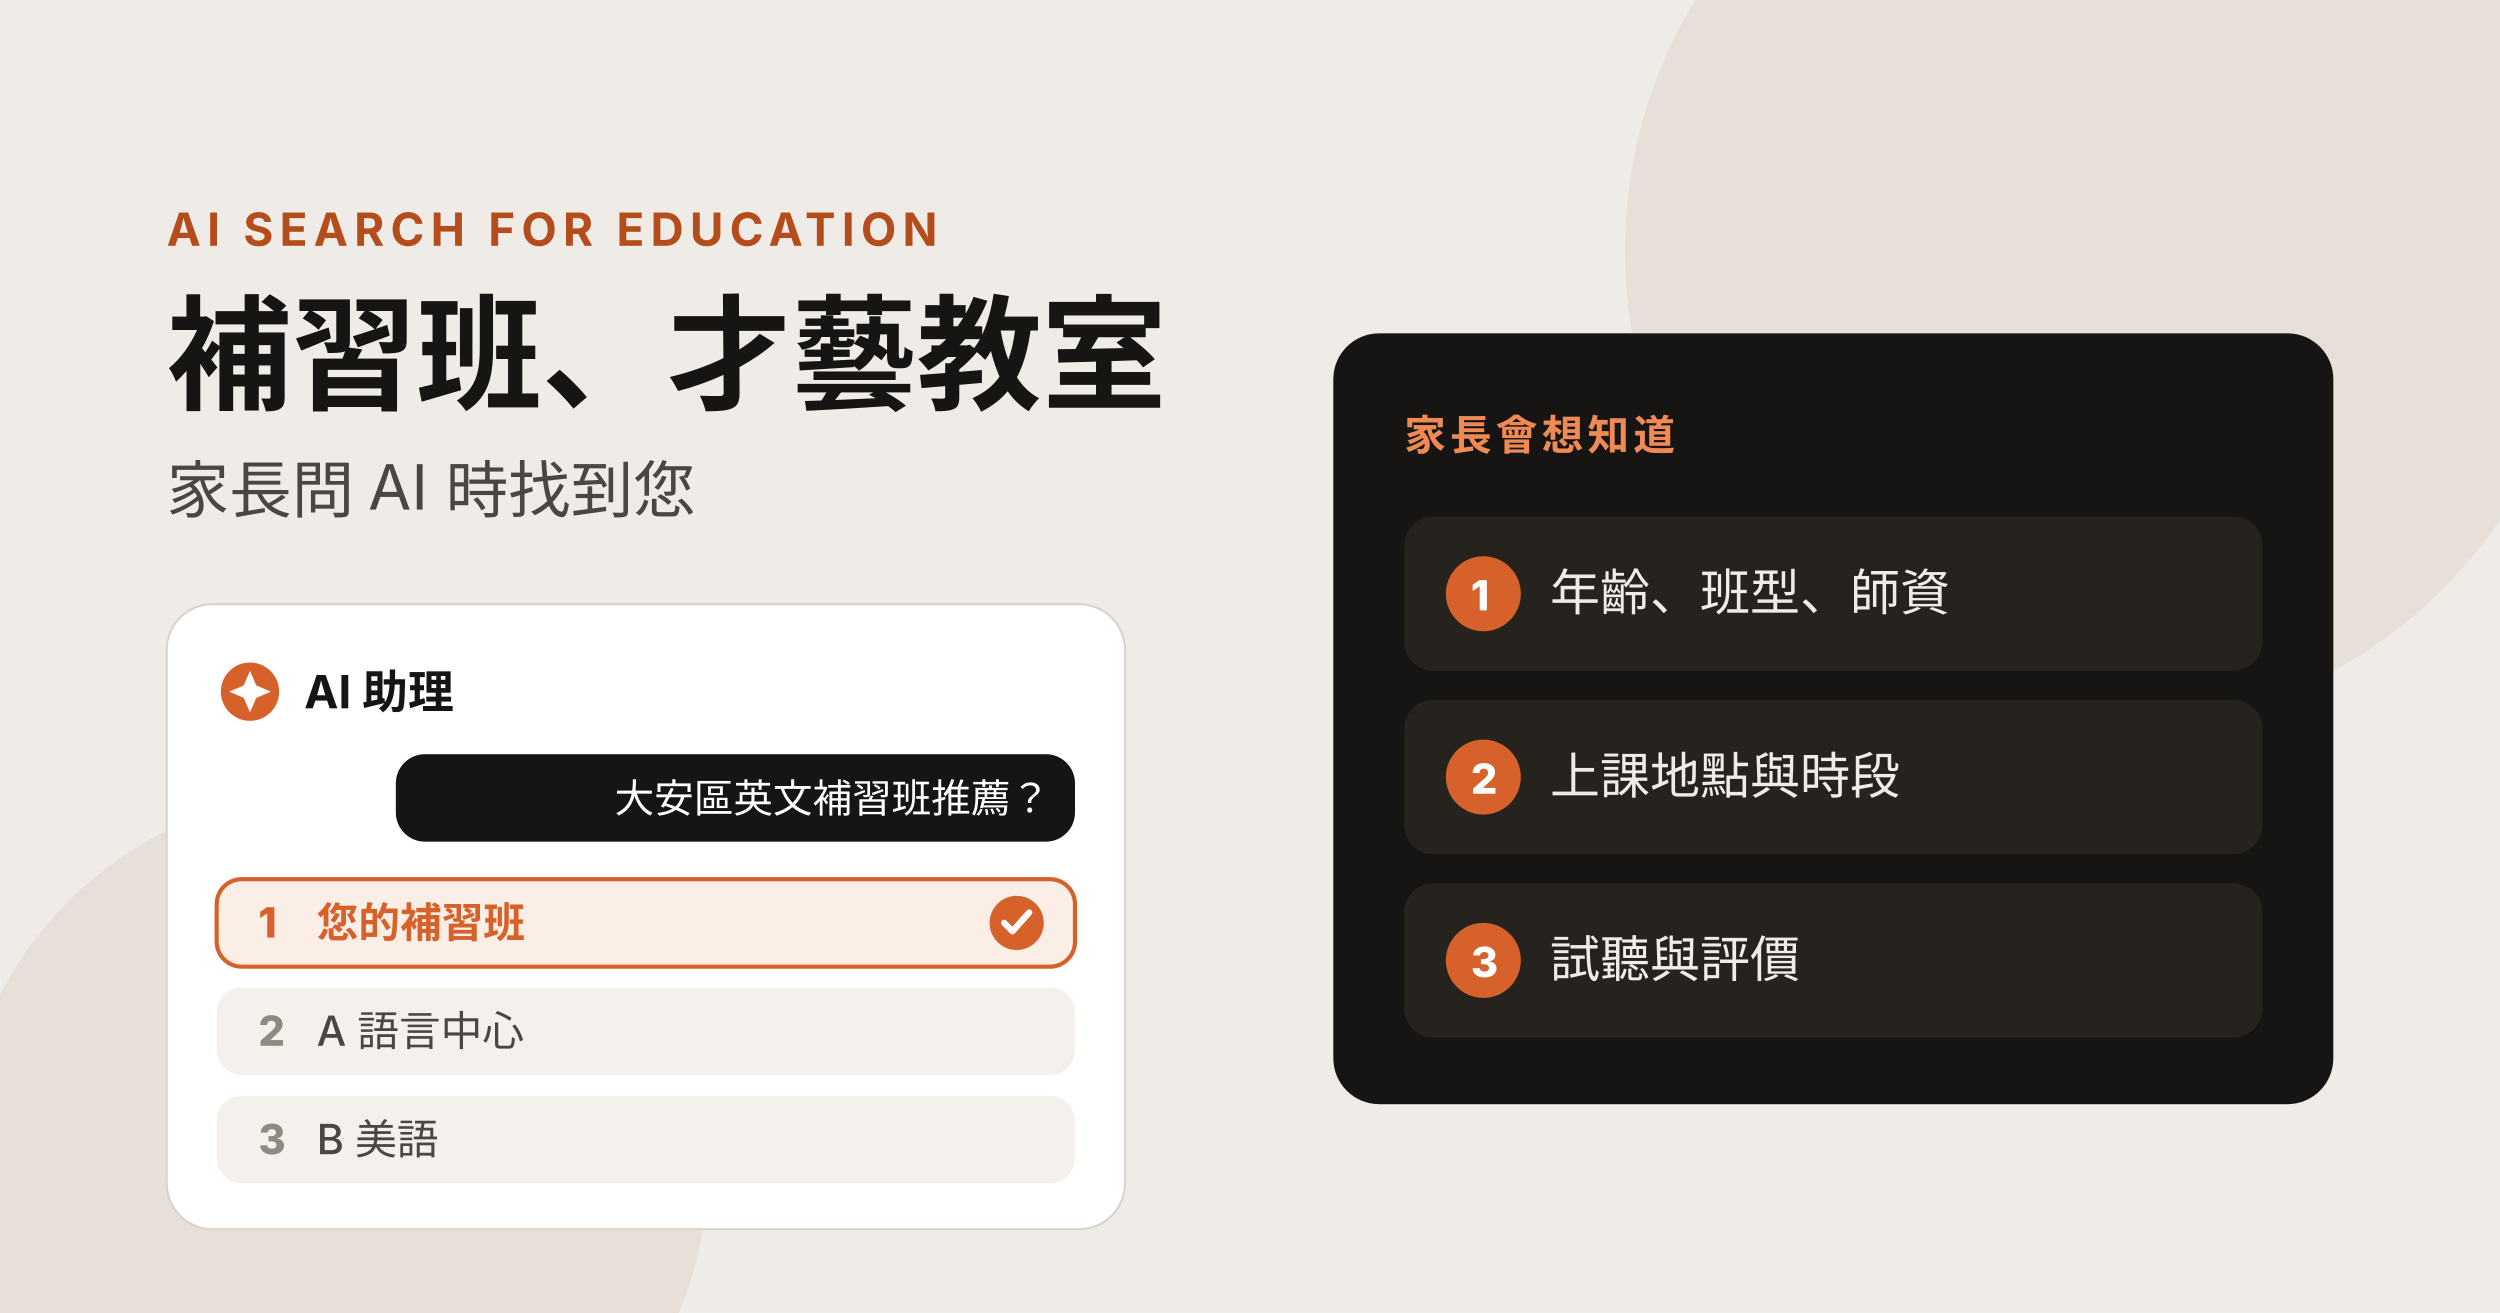
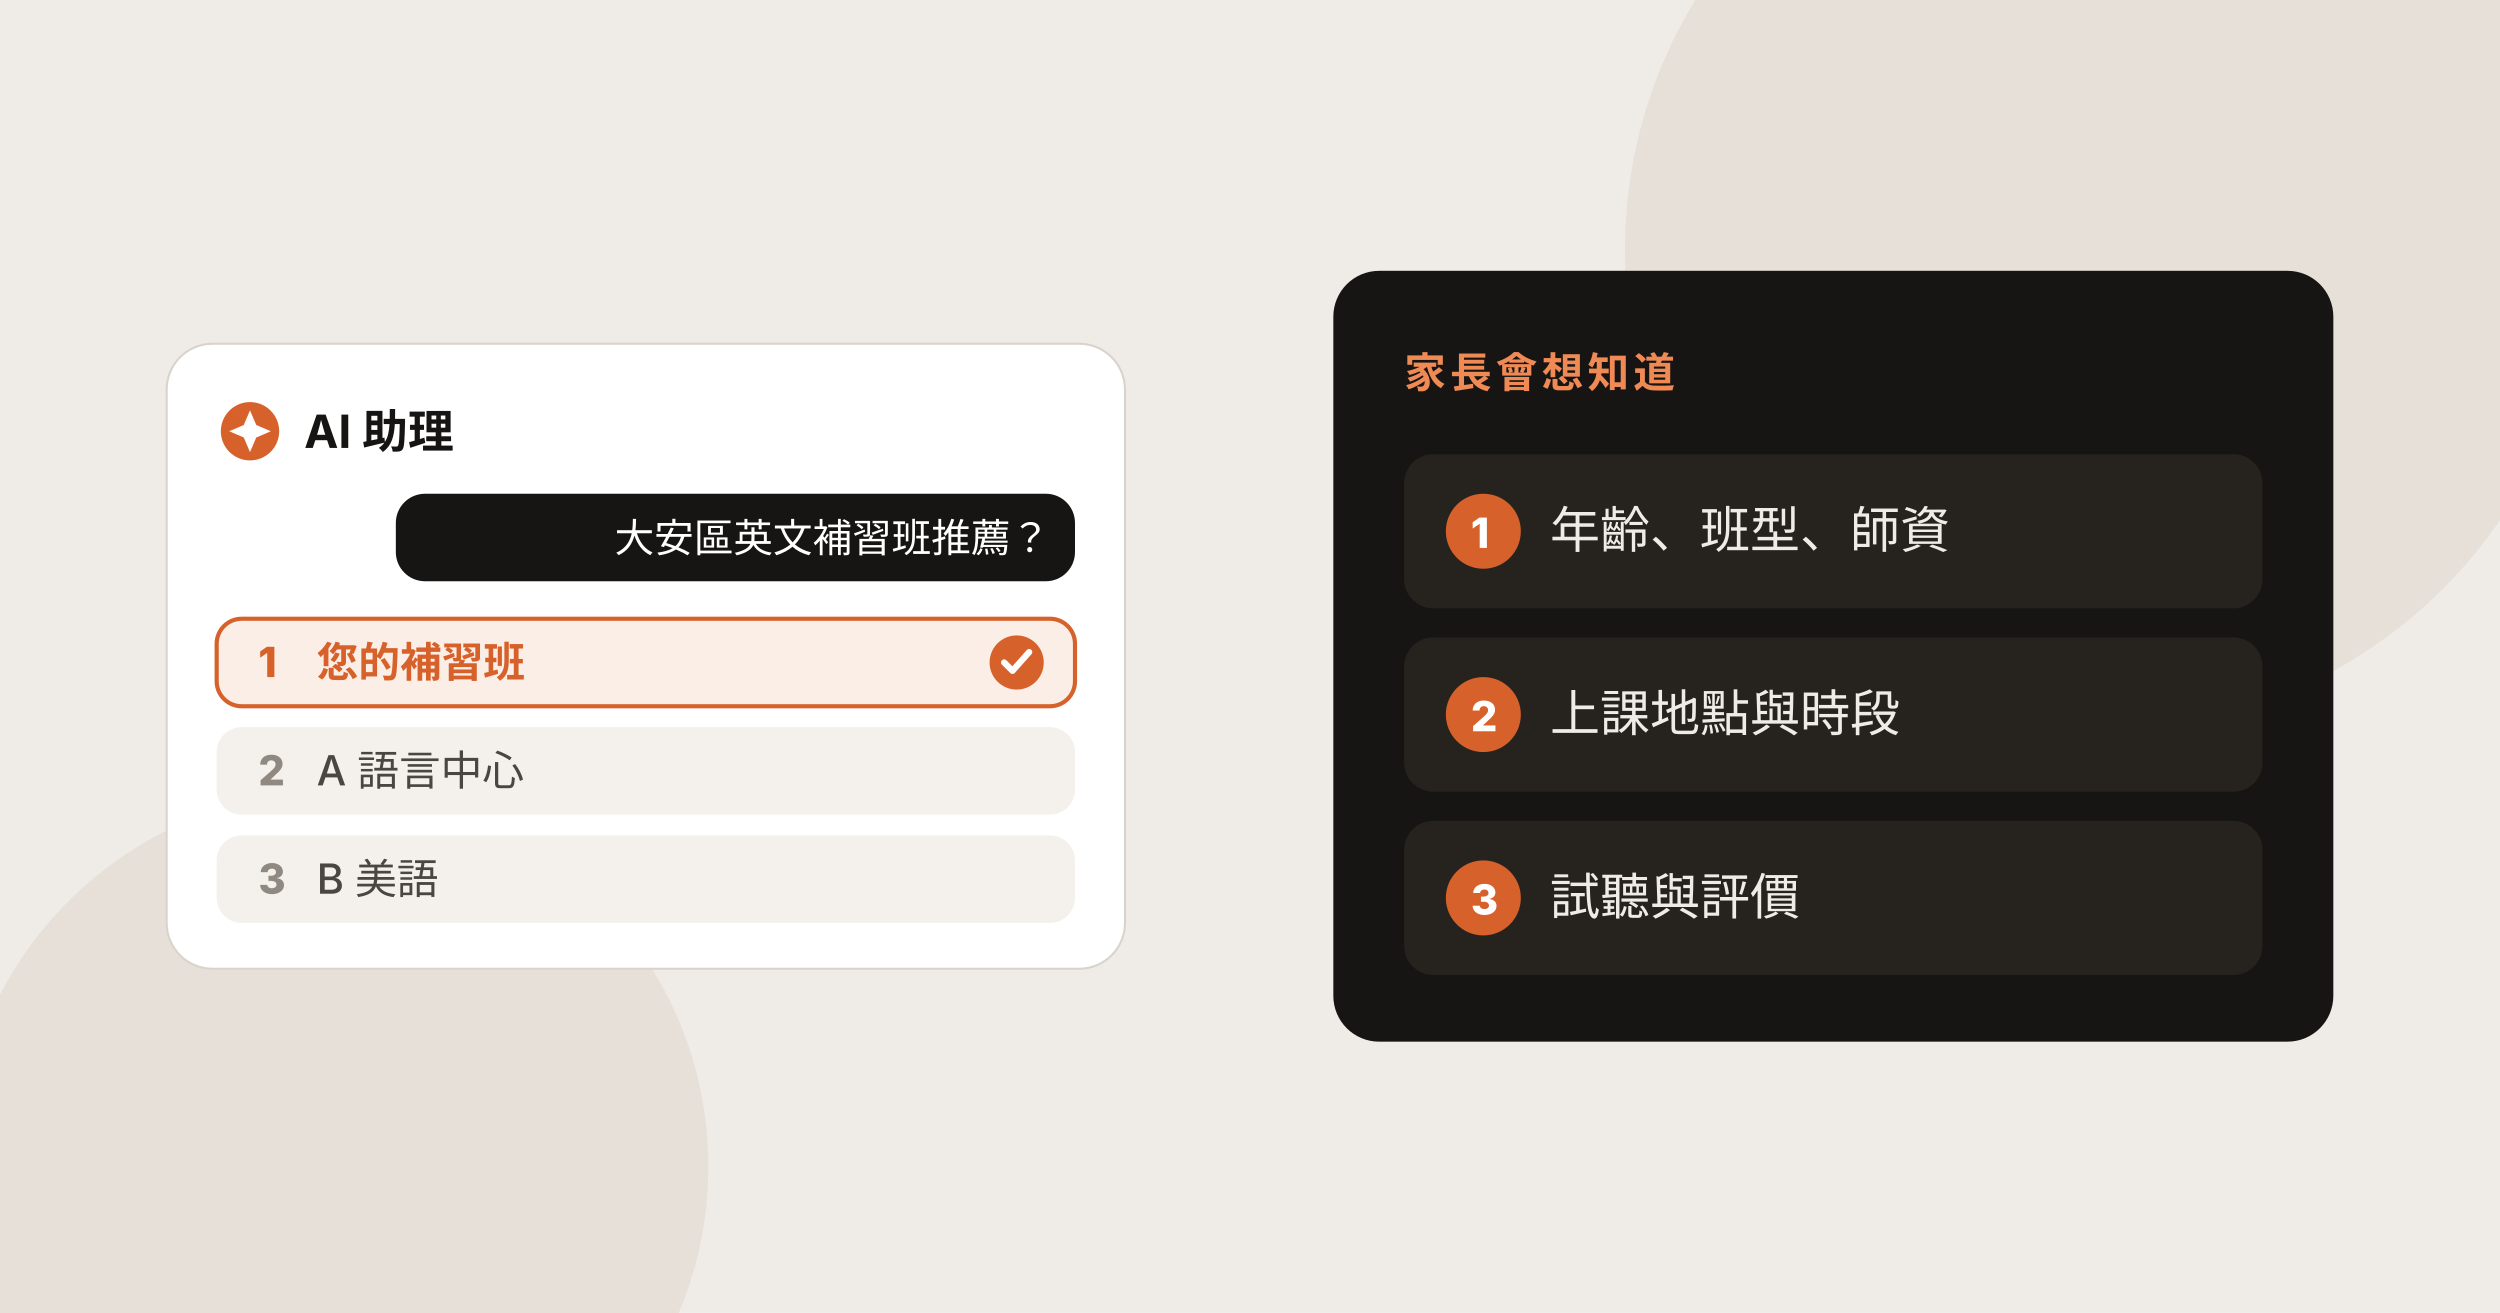
<svg xmlns="http://www.w3.org/2000/svg" viewBox="0 0 1200 630" font-family="Inter, 'PingFang TC', 'Noto Sans TC', sans-serif">
  <rect width="1200" height="630" fill="#efebe6" />
  <circle cx="1010" cy="120" r="230" fill="#e6e0d8" />
  <circle cx="160" cy="560" r="180" fill="#e6e0d8" />
-   <text x="80" y="118" font-size="22" font-weight="700" fill="#b44c1c" letter-spacing="3">AI SEARCH FOR EDUCATION</text>
-   <text x="80" y="192" font-size="60" font-weight="800" fill="#161513">補習班、才藝教室</text>
-   <text x="80" y="246" font-size="30" fill="#4a4743">家長問 AI 時找到您</text>
-   <g transform="translate(80 290)">
+   <g transform="translate(80 165)">
    <rect width="460" height="300" rx="22" fill="#fff" stroke="#d9d3cb" />
    <circle cx="40" cy="42" r="14" fill="#d7612a" />
    <path d="M40 32 l3 7 7 3 -7 3 -3 7 -3 -7 -7 -3 7 -3z" fill="#fff" />
    <text x="66" y="50" font-size="22" font-weight="700" fill="#161513">AI 助理</text>
    <rect x="110" y="72" width="326" height="42" rx="14" fill="#161513" />
    <text x="424" y="100" font-size="19" fill="#fff" text-anchor="end">大安區英文補習班推薦？</text>
    <rect x="24" y="132" width="412" height="42" rx="12" fill="#fbeee6" stroke="#d7612a" stroke-width="2" />
    <text x="44" y="160" font-size="20" font-weight="800" fill="#d7612a">1</text>
    <text x="72" y="160" font-size="20" font-weight="800" fill="#d7612a">您的補習班</text>
    <circle cx="408" cy="153" r="13" fill="#d7612a" />
    <path d="M402 153 l4 4 8-9" fill="none" stroke="#fff" stroke-width="3" stroke-linecap="round" stroke-linejoin="round" />
    <rect x="24" y="184" width="412" height="42" rx="12" fill="#f4f1ec" />
    <text x="44" y="212" font-size="20" font-weight="800" fill="#8f8981">2</text>
    <text x="72" y="212" font-size="20" font-weight="500" fill="#4a4743">A 語言中心</text>
    <rect x="24" y="236" width="412" height="42" rx="12" fill="#f4f1ec" />
    <text x="44" y="264" font-size="20" font-weight="800" fill="#8f8981">3</text>
    <text x="72" y="264" font-size="20" font-weight="500" fill="#4a4743">B 美語</text>
  </g>
-   <g transform="translate(640 160)">
+   <g transform="translate(640 130)">
    <rect width="480" height="370" rx="22" fill="#161513" />
    <text x="34" y="56" font-size="20" font-weight="700" fill="#f08a55" letter-spacing="2">家長會想知道</text>
    <rect x="34" y="88" width="412" height="74" rx="14" fill="#26231f" />
    <circle cx="72" cy="125" r="18" fill="#d7612a" />
    <text x="66" y="133" font-size="20" font-weight="800" fill="#fff">1</text>
    <text x="104" y="133" font-size="24" fill="#efebe6">年齡、班型、師資</text>
    <rect x="34" y="176" width="412" height="74" rx="14" fill="#26231f" />
    <circle cx="72" cy="213" r="18" fill="#d7612a" />
    <text x="66" y="221" font-size="20" font-weight="800" fill="#fff">2</text>
    <text x="104" y="221" font-size="24" fill="#efebe6">上課地點與時段</text>
    <rect x="34" y="264" width="412" height="74" rx="14" fill="#26231f" />
    <circle cx="72" cy="301" r="18" fill="#d7612a" />
    <text x="66" y="309" font-size="20" font-weight="800" fill="#fff">3</text>
    <text x="104" y="309" font-size="24" fill="#efebe6">試聽與評價</text>
  </g>
</svg>
